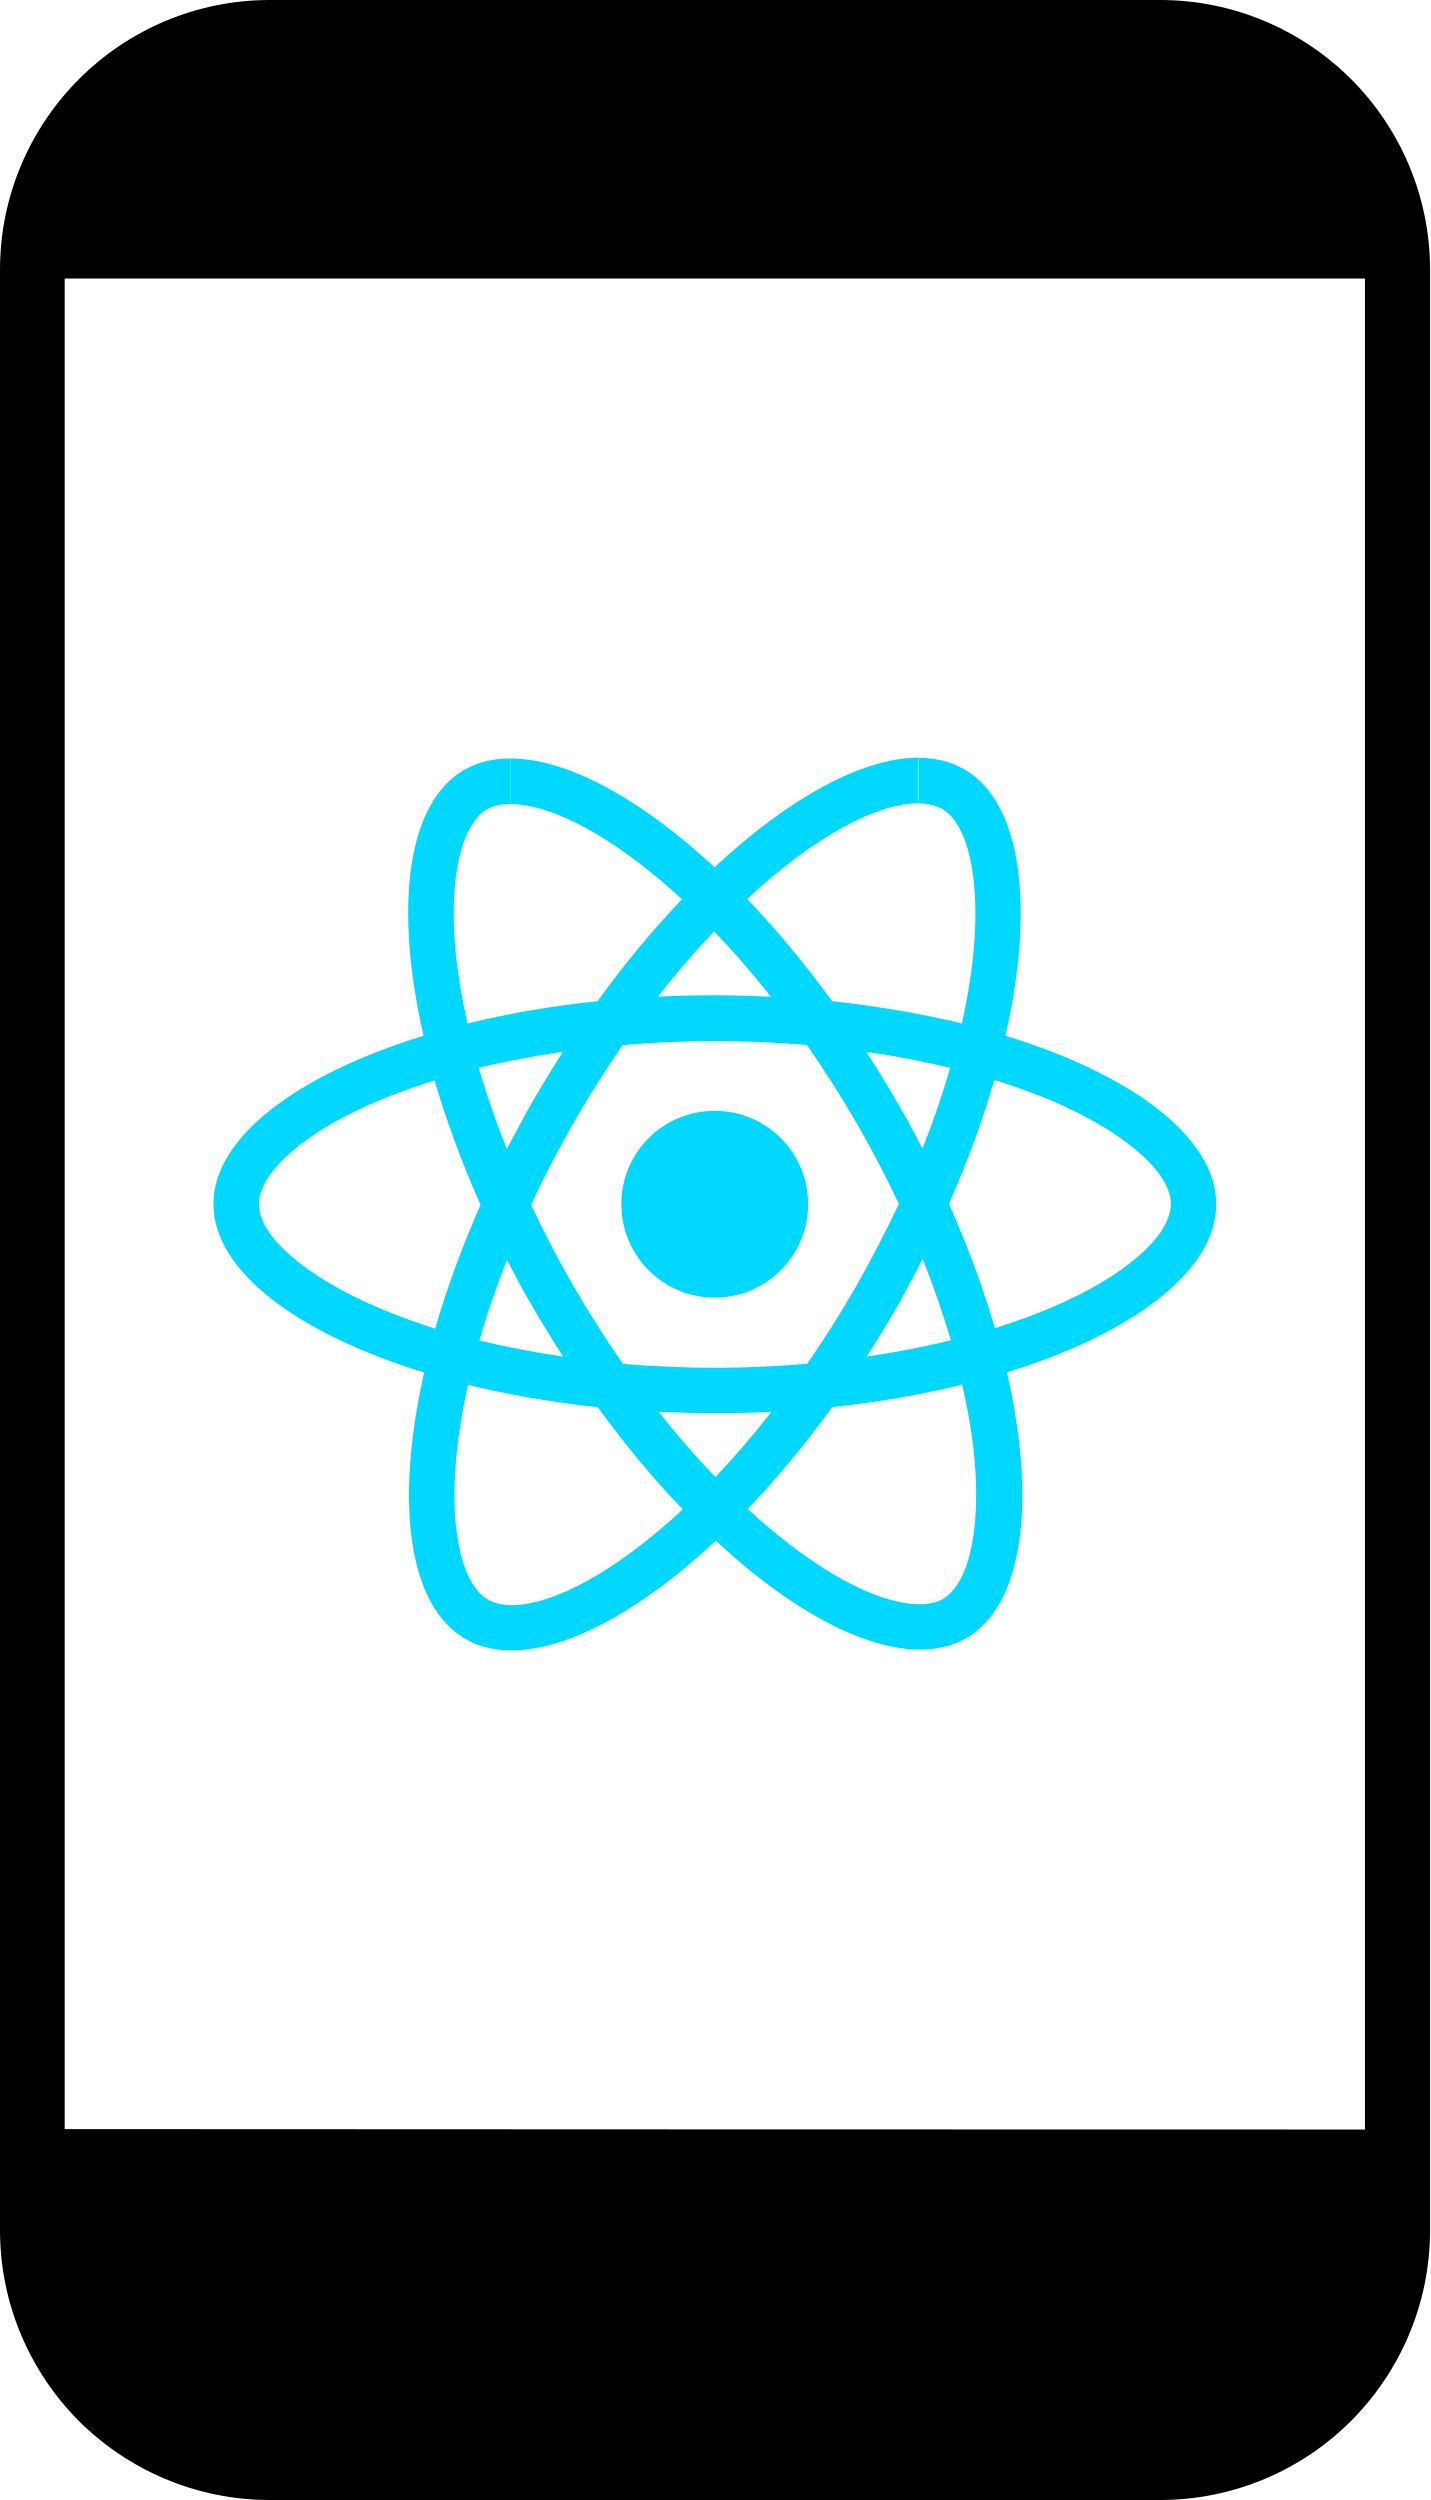
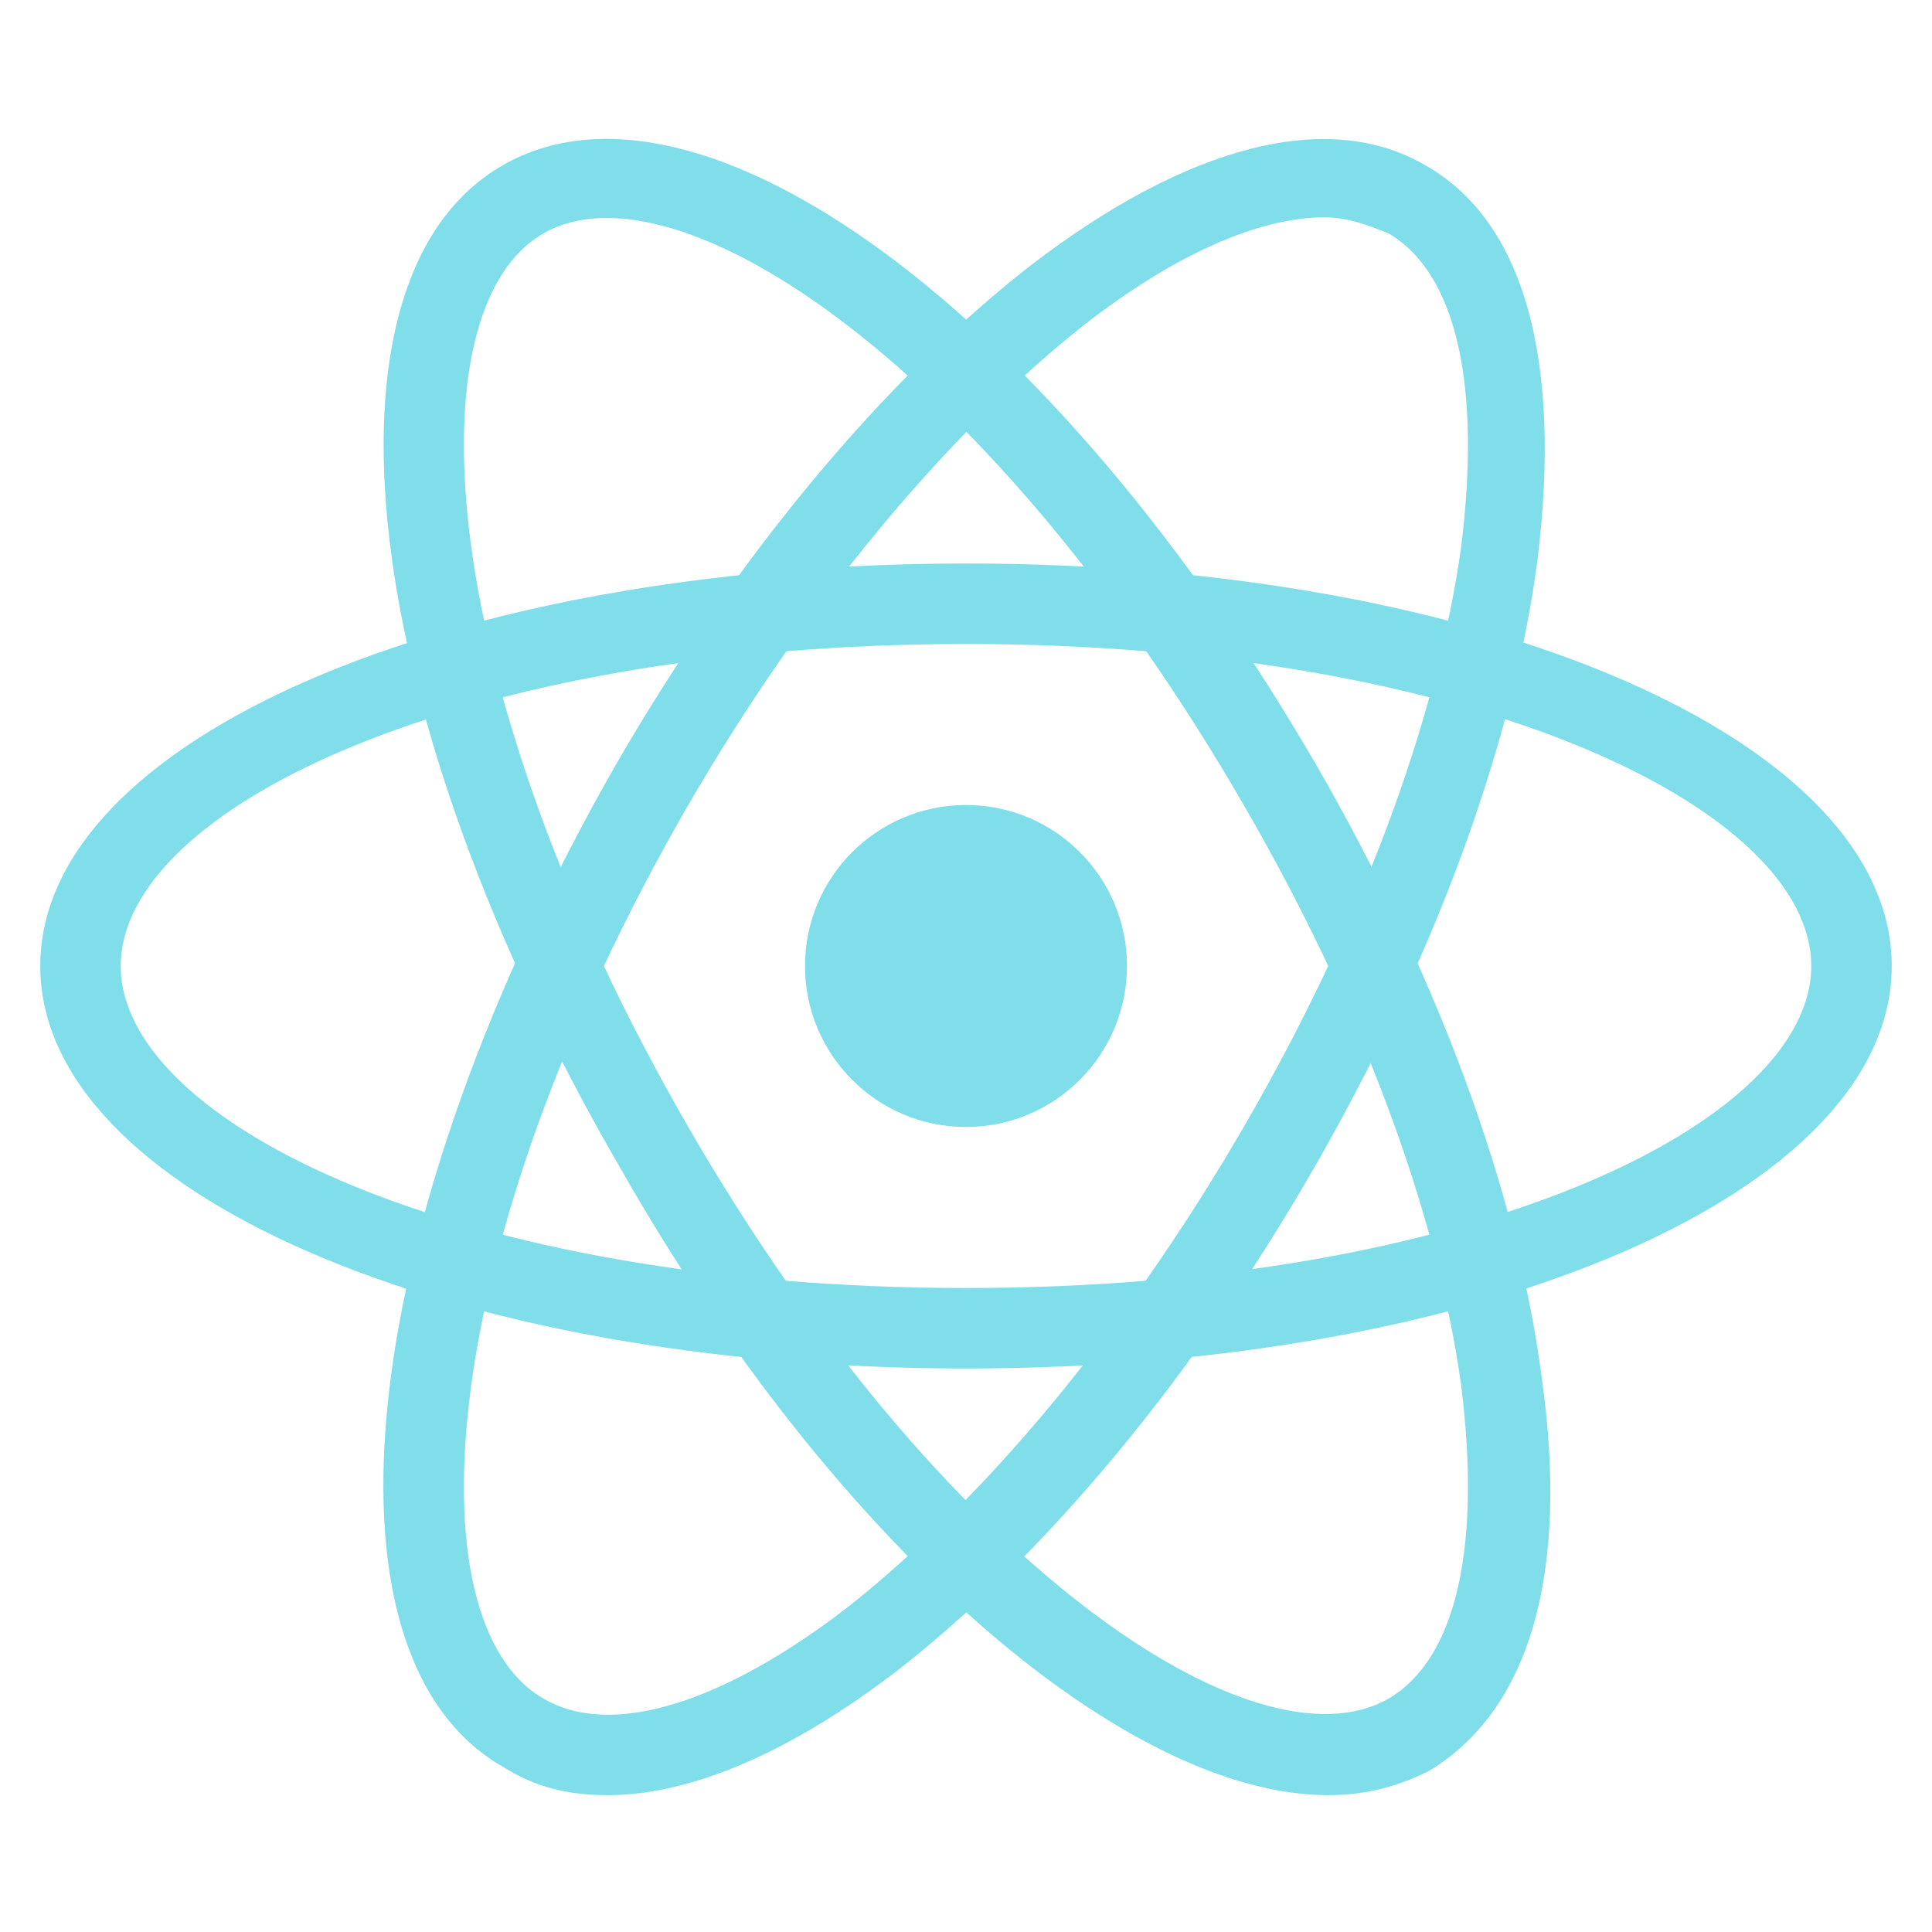
- <svg xmlns="http://www.w3.org/2000/svg" version="1.1" id="Layer_1" x="0px" y="0px" viewBox="0 0 70.29 122.88" style="enable-background:new 0 0 70.29 122.88" xml:space="preserve">
-   <style type="text/css">.st0{fill-rule:evenodd;clip-rule:evenodd;} .st1{fill-rule:evenodd;clip-rule:evenodd;fill:#00D8FF;}</style>
-   <g>
-     <path class="st0" d="M13.26,0h43.76C60.67,0,64,1.49,66.4,3.88c2.4,2.4,3.89,5.73,3.89,9.38v96.36c0,3.65-1.49,6.98-3.89,9.38 c-2.39,2.39-5.73,3.88-9.38,3.88H13.26c-3.65,0-6.98-1.49-9.38-3.88C1.49,116.6,0,113.27,0,109.62V13.26 c0-3.65,1.49-6.98,3.89-9.38C6.28,1.49,9.61,0,13.26,0L13.26,0L13.26,0L13.26,0z M67.09,104.67V13.69H3.18v90.96 C25.41,104.66,44.87,104.67,67.09,104.67L67.09,104.67L67.09,104.67z" />
-     <path class="st1" d="M59.78,59.19c0-3.26-4.09-6.36-10.36-8.28c1.45-6.39,0.8-11.47-2.03-13.1c-0.65-0.38-1.42-0.56-2.25-0.56v2.24 c0.46,0,0.83,0.09,1.15,0.26c1.37,0.78,1.96,3.77,1.5,7.61c-0.11,0.94-0.29,1.94-0.51,2.95c-1.97-0.48-4.12-0.85-6.38-1.1 c-1.36-1.86-2.76-3.55-4.18-5.02c3.27-3.05,6.35-4.71,8.44-4.71v-2.24l0,0c-2.76,0-6.38,1.97-10.04,5.39 c-3.66-3.4-7.27-5.35-10.04-5.35v2.24c2.08,0,5.16,1.66,8.44,4.68c-1.41,1.48-2.81,3.15-4.15,5.01c-2.27,0.24-4.42,0.61-6.39,1.1 c-0.23-1-0.4-1.98-0.52-2.91c-0.47-3.84,0.11-6.82,1.47-7.62c0.3-0.18,0.69-0.26,1.16-0.26l0-2.24l0,0c-0.84,0-1.61,0.18-2.27,0.56 c-2.82,1.63-3.46,6.7-2,13.07c-6.26,1.93-10.33,5.01-10.33,8.27c0,3.27,4.09,6.36,10.36,8.28c-1.45,6.39-0.8,11.47,2.03,13.1 c0.65,0.38,1.42,0.56,2.26,0.56c2.76,0,6.38-1.97,10.04-5.39c3.66,3.4,7.27,5.35,10.04,5.35c0.84,0,1.61-0.18,2.27-0.56 c2.82-1.63,3.46-6.7,2-13.07C55.71,65.54,59.78,62.44,59.78,59.19L59.78,59.19L59.78,59.19z M39.72,59.19 c0-2.54-2.05-4.59-4.59-4.59c-2.54,0-4.59,2.05-4.59,4.59c0,2.54,2.05,4.59,4.59,4.59C37.66,63.78,39.72,61.72,39.72,59.19 L39.72,59.19L39.72,59.19z M25.07,37.28L25.07,37.28L25.07,37.28L25.07,37.28L25.07,37.28z M46.7,52.49 c-0.37,1.3-0.83,2.63-1.36,3.97c-0.41-0.8-0.84-1.61-1.32-2.41c-0.46-0.8-0.95-1.59-1.45-2.35C44.01,51.9,45.39,52.17,46.7,52.49 L46.7,52.49L46.7,52.49z M42.1,63.19c-0.78,1.36-1.59,2.64-2.42,3.84c-1.5,0.13-3.01,0.2-4.54,0.2c-1.52,0-3.03-0.07-4.52-0.19 c-0.83-1.2-1.65-2.47-2.43-3.82c-0.76-1.32-1.46-2.65-2.09-4c0.62-1.35,1.33-2.69,2.08-4.01c0.78-1.36,1.59-2.64,2.42-3.84 c1.5-0.13,3.01-0.2,4.54-0.2c1.52,0,3.03,0.07,4.52,0.19c0.83,1.2,1.65,2.47,2.43,3.82c0.76,1.32,1.46,2.65,2.09,4 C43.54,60.52,42.85,61.87,42.1,63.19L42.1,63.19L42.1,63.19z M45.35,61.88c0.54,1.35,1,2.69,1.39,4c-1.32,0.32-2.7,0.59-4.14,0.8 c0.49-0.77,0.98-1.57,1.45-2.38C44.5,63.5,44.93,62.68,45.35,61.88L45.35,61.88L45.35,61.88z M35.16,72.6 c-0.93-0.96-1.87-2.04-2.79-3.21c0.9,0.04,1.83,0.07,2.76,0.07c0.94,0,1.88-0.02,2.79-0.07C37.01,70.56,36.08,71.64,35.16,72.6 L35.16,72.6L35.16,72.6z M27.68,66.68c-1.43-0.21-2.8-0.47-4.12-0.79c0.37-1.3,0.83-2.63,1.36-3.97c0.41,0.8,0.84,1.61,1.32,2.41 C26.71,65.14,27.19,65.92,27.68,66.68L27.68,66.68L27.68,66.68z M35.1,45.78c0.93,0.96,1.87,2.04,2.79,3.21 c-0.9-0.04-1.83-0.07-2.76-0.07c-0.94,0-1.88,0.02-2.79,0.07C33.25,47.81,34.18,46.74,35.1,45.78L35.1,45.78L35.1,45.78z M27.67,51.69c-0.49,0.77-0.98,1.57-1.45,2.38c-0.46,0.8-0.89,1.61-1.31,2.41c-0.54-1.35-1-2.69-1.39-4 C24.85,52.17,26.24,51.9,27.67,51.69L27.67,51.69L27.67,51.69z M18.58,64.27c-3.56-1.52-5.86-3.51-5.86-5.08 c0-1.58,2.3-3.58,5.86-5.08c0.86-0.37,1.81-0.7,2.78-1.01c0.57,1.97,1.33,4.02,2.26,6.12c-0.92,2.09-1.67,4.13-2.23,6.09 C20.4,64.99,19.45,64.64,18.58,64.27L18.58,64.27L18.58,64.27z M23.99,78.63c-1.37-0.78-1.96-3.77-1.5-7.61 c0.11-0.94,0.29-1.94,0.51-2.95c1.97,0.48,4.12,0.85,6.38,1.1c1.36,1.86,2.76,3.55,4.18,5.02c-3.28,3.04-6.35,4.71-8.44,4.71 C24.67,78.89,24.29,78.8,23.99,78.63L23.99,78.63L23.99,78.63z M47.82,70.97c0.47,3.84-0.11,6.82-1.47,7.62 c-0.3,0.18-0.69,0.26-1.16,0.26c-2.08,0-5.16-1.66-8.44-4.68c1.41-1.48,2.81-3.15,4.15-5.01c2.27-0.24,4.42-0.61,6.39-1.11 C47.52,69.06,47.7,70.04,47.82,70.97L47.82,70.97L47.82,70.97z M51.68,64.27c-0.86,0.37-1.81,0.7-2.78,1.02 c-0.57-1.97-1.33-4.02-2.26-6.12c0.92-2.09,1.67-4.13,2.23-6.09c0.99,0.31,1.94,0.65,2.82,1.02c3.56,1.52,5.86,3.51,5.86,5.08 C57.54,60.77,55.24,62.76,51.68,64.27L51.68,64.27L51.68,64.27z" />
-   </g>
+ <svg xmlns="http://www.w3.org/2000/svg" viewBox="0 0 48 48" width="48px" height="48px">
+   <path fill="#80deea" d="M24,34C11.1,34,1,29.6,1,24c0-5.6,10.1-10,23-10c12.9,0,23,4.4,23,10C47,29.6,36.9,34,24,34z M24,16 c-12.6,0-21,4.1-21,8c0,3.9,8.4,8,21,8s21-4.1,21-8C45,20.1,36.6,16,24,16z" />
+   <path fill="#80deea" d="M15.1,44.6c-1,0-1.8-0.2-2.6-0.7C7.6,41.1,8.9,30.2,15.3,19l0,0c3-5.2,6.7-9.6,10.3-12.4c3.9-3,7.4-3.9,9.8-2.5 c2.5,1.4,3.4,4.9,2.8,9.8c-0.6,4.6-2.6,10-5.6,15.2c-3,5.2-6.7,9.6-10.3,12.4C19.7,43.5,17.2,44.6,15.1,44.6z M32.9,5.4 c-1.6,0-3.7,0.9-6,2.7c-3.4,2.7-6.9,6.9-9.8,11.9l0,0c-6.3,10.9-6.9,20.3-3.6,22.2c1.7,1,4.5,0.1,7.6-2.3c3.4-2.7,6.9-6.9,9.8-11.9 c2.9-5,4.8-10.1,5.4-14.4c0.5-4-0.1-6.8-1.8-7.8C34,5.6,33.5,5.4,32.9,5.4z" />
+   <path fill="#80deea" d="M33,44.6c-5,0-12.2-6.1-17.6-15.6C8.9,17.8,7.6,6.9,12.5,4.1l0,0C17.4,1.3,26.2,7.8,32.7,19 c3,5.2,5,10.6,5.6,15.2c0.7,4.9-0.3,8.3-2.8,9.8C34.7,44.4,33.9,44.6,33,44.6z M13.5,5.8c-3.3,1.9-2.7,11.3,3.6,22.2 c6.3,10.9,14.1,16.1,17.4,14.2c1.7-1,2.3-3.8,1.8-7.8c-0.6-4.3-2.5-9.4-5.4-14.4C24.6,9.1,16.8,3.9,13.5,5.8L13.5,5.8z" />
+   <circle cx="24" cy="24" r="4" fill="#80deea" />
</svg>
